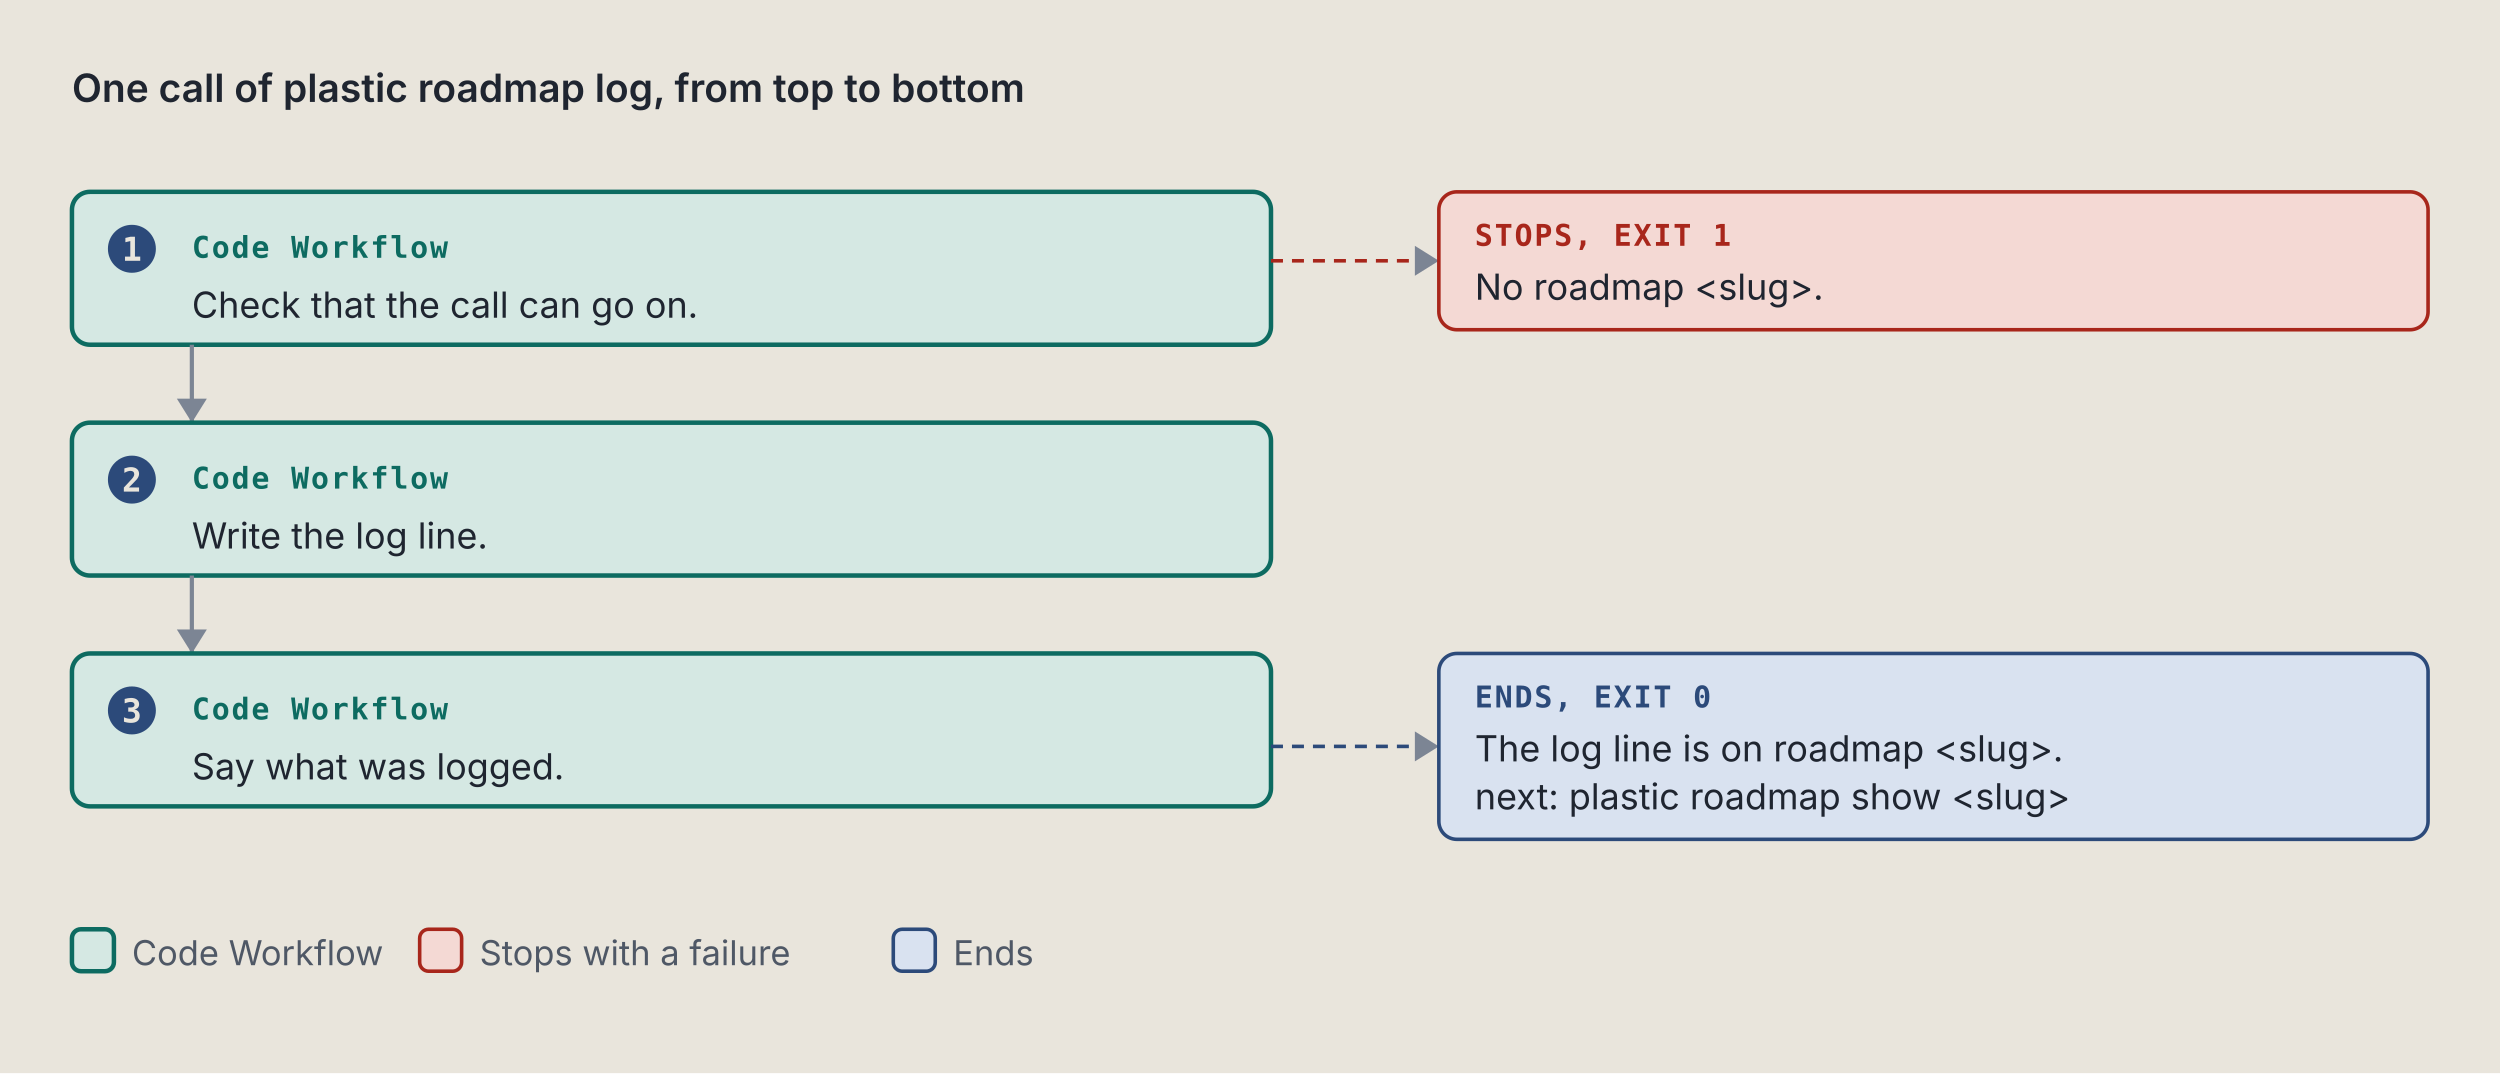
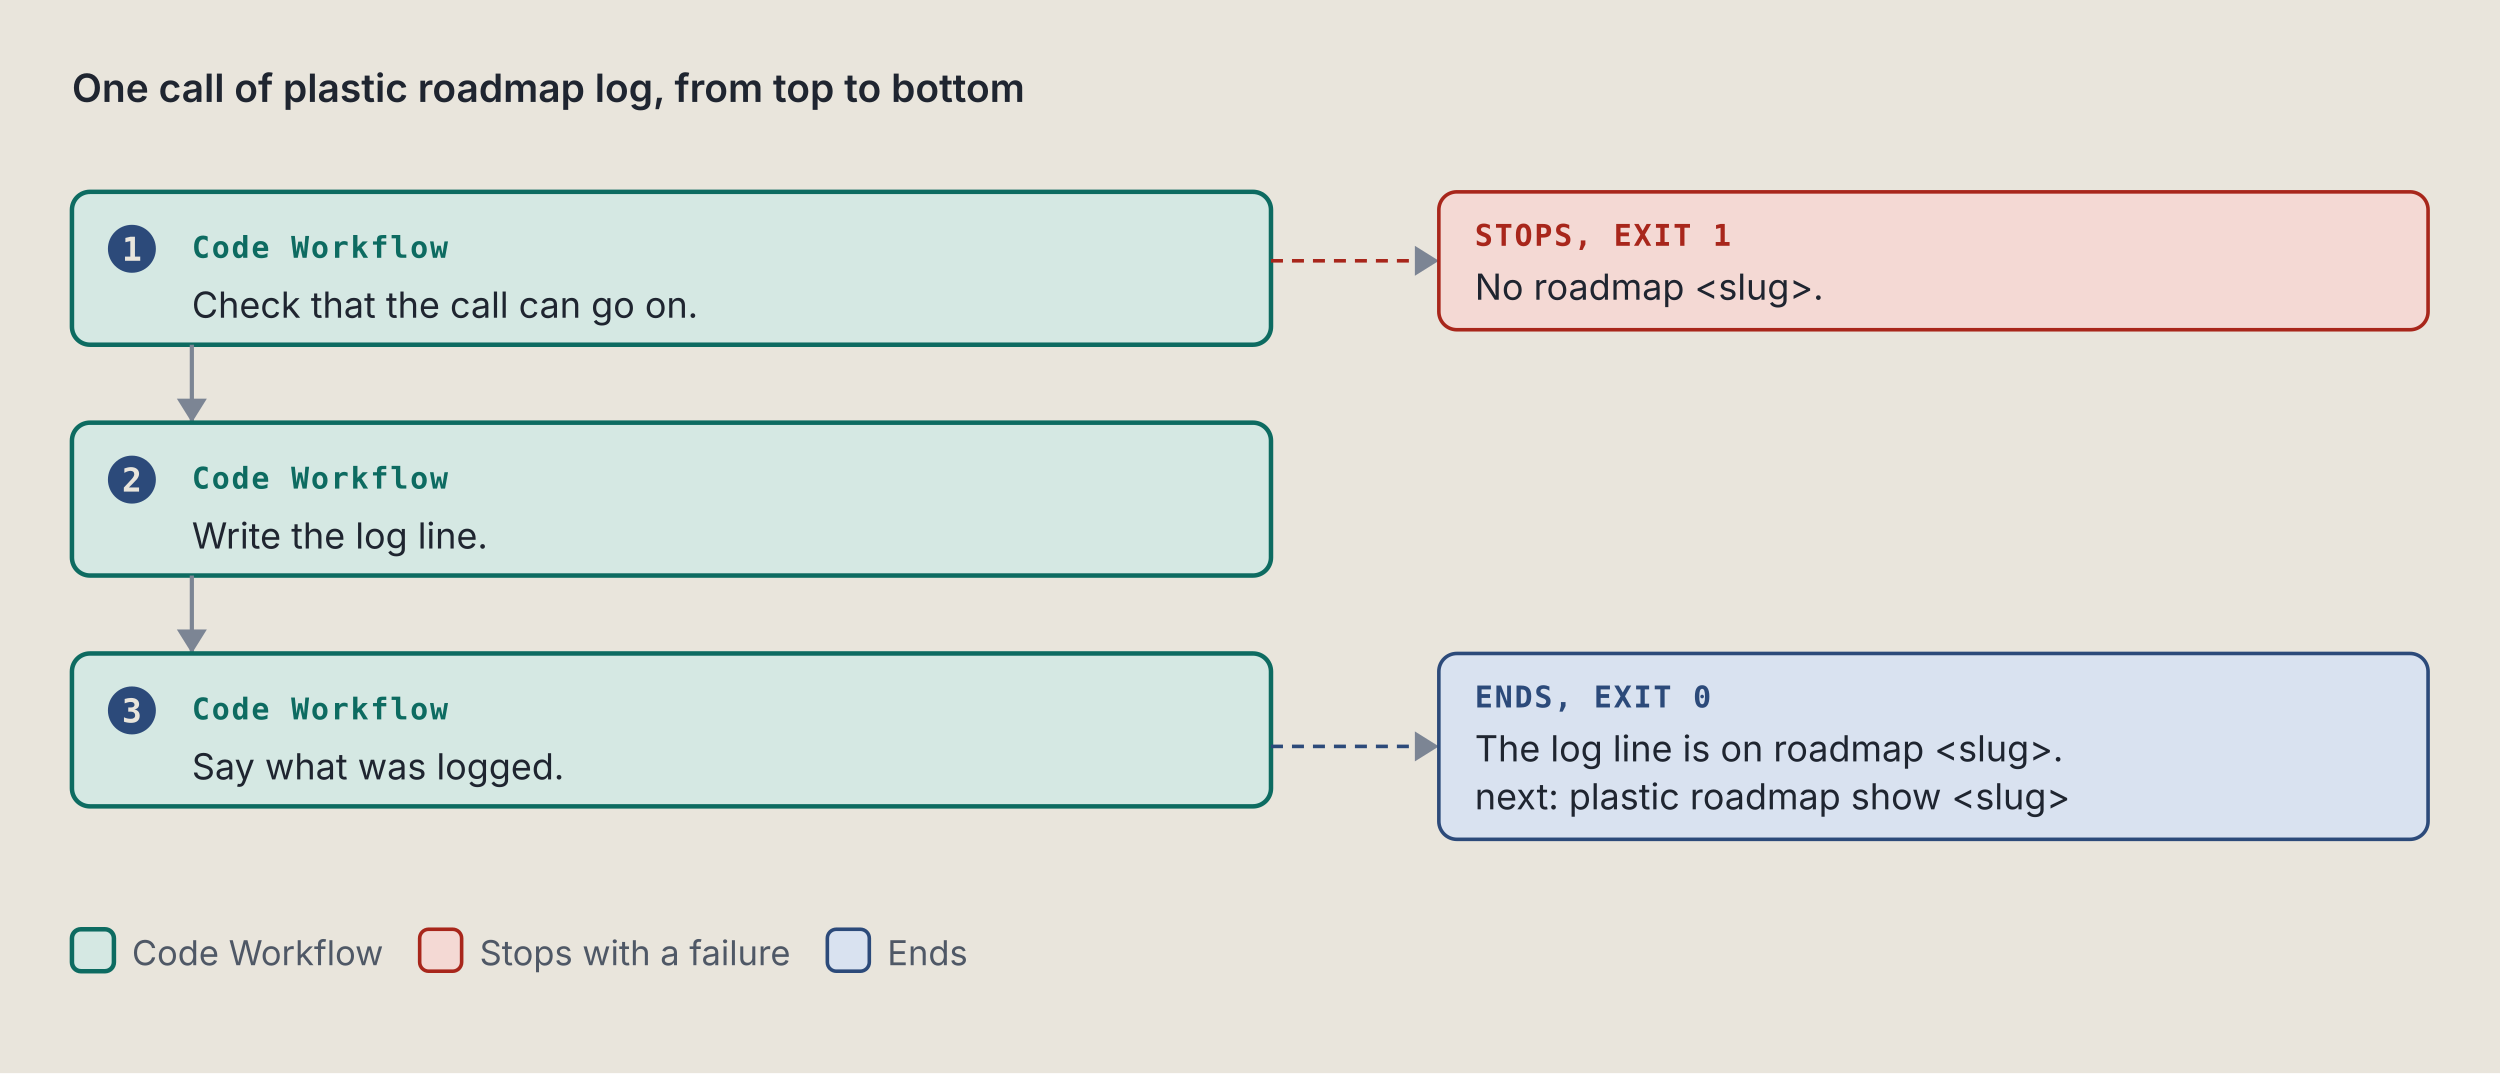
<svg xmlns="http://www.w3.org/2000/svg" viewBox="0 0 834 358" width="834" height="358" role="img" xml:space="preserve">
  <style>.ground { fill: #e9e5dc; }
.card { fill: #f4f1ea; stroke: #7c8594; stroke-width: 1; }
.lane-code { fill: #d5e8e3; stroke: #0d6b61; stroke-width: 1.5; }
.lane-agent { fill: #f1e2c7; stroke: #9a5508; stroke-width: 1.5; }
.stop-refusal { fill: #e4dcf5; stroke: #5b35b0; stroke-width: 1.2; }
.stop-failure { fill: #f4d9d4; stroke: #a8261b; stroke-width: 1.2; }
.end { fill: #d9e2f0; stroke: #2c4a7a; stroke-width: 1.2; }
.stop-end { fill: #d9e2f0; stroke: #2c4a7a; stroke-width: 1.2; }
.stop-handoff { fill: #f1e2c7; stroke: #9a5508; stroke-width: 1.2; stroke-dasharray: 5 3; }
.wire-handoff { fill: none; stroke: #9a5508; stroke-width: 1.2; stroke-dasharray: 4 3; }
.wire-end { fill: none; stroke: #2c4a7a; stroke-width: 1.2; stroke-dasharray: 4 3; }
.tag-handoff { fill: #9a5508; }
.k { fill: #4f5866; font: 11.5px "IBM Plex Sans", system-ui, -apple-system, "Segoe UI", sans-serif; }
.way { fill: #1f2530; font: italic 12.5px "IBM Plex Sans", system-ui, -apple-system, "Segoe UI", sans-serif; }
.wire { fill: none; stroke: #7c8594; stroke-width: 1.4; }
.wire-read { fill: none; stroke: #7c8594; stroke-width: 1.4; stroke-dasharray: 5 3; }
.wire-refusal { fill: none; stroke: #5b35b0; stroke-width: 1.2; stroke-dasharray: 4 3; }
.wire-failure { fill: none; stroke: #a8261b; stroke-width: 1.2; stroke-dasharray: 4 3; }
.head { fill: #7c8594; }
.t { fill: #1f2530; font: 12px "IBM Plex Sans", system-ui, -apple-system, "Segoe UI", sans-serif; }
.tb { fill: #1f2530; font: 600 13px "IBM Plex Sans", system-ui, -apple-system, "Segoe UI", sans-serif; }
.tm { fill: #1f2530; font: 11.5px "IBM Plex Mono", ui-monospace, Menlo, Consolas, monospace; }
.tag { font: 600 10px "IBM Plex Mono", ui-monospace, Menlo, Consolas, monospace; letter-spacing: .06em; }
.tag-code { fill: #0d6b61; } .tag-agent { fill: #9a5508; } .tag-refusal { fill: #5b35b0; }
.tag-failure { fill: #a8261b; } .tag-end { fill: #2c4a7a; } .tag-muted { fill: #4f5866; }
.tm.tag-muted { font-size: 10.5px; }
.db { fill: #d9e2f0; stroke: #2c4a7a; stroke-width: 1.2; }
.codebox { fill: #f4f1ea; stroke: #7c8594; stroke-width: 1; }
.cx { fill: #1f2530; font: 12px "IBM Plex Mono", ui-monospace, Menlo, Consolas, monospace; white-space: pre; }
.cx-n { fill: #4f5866; font: 11px "IBM Plex Mono", ui-monospace, Menlo, Consolas, monospace; }
.cx-k { fill: #5b35b0; } .cx-s { fill: #9a5508; } .cx-y { fill: #0d6b61; }
.cx-w { fill: #2c4a7a; font-weight: 600; } .cx-t { fill: #a8261b; } .cx-c { fill: #4f5866; font-style: italic; }
.badge { fill: #2c4a7a; } .badge-t { fill: #e9e5dc; font: 600 11px "IBM Plex Mono", ui-monospace, Menlo, Consolas, monospace; }
.bracket { fill: none; stroke: #2c4a7a; stroke-width: 1.4; }
.term { fill: #16191e; stroke: #7c8594; stroke-width: 1; }
.term-t { fill: #e6e2d8; font: 12px "IBM Plex Mono", ui-monospace, Menlo, Consolas, monospace; }
.term-p { fill: #8fd18f; font: 12px "IBM Plex Mono", ui-monospace, Menlo, Consolas, monospace; }
.term-m { fill: #a3abb6; font: 12px "IBM Plex Mono", ui-monospace, Menlo, Consolas, monospace; }
.big { font: 700 36px "IBM Plex Mono", ui-monospace, Menlo, Consolas, monospace; }

@media (prefers-color-scheme: dark) {
.ground { fill: #171a1f; }
.card { fill: #20242b; stroke: #8a93a2; stroke-width: 1; }
.lane-code { fill: #173a36; stroke: #5cc4b4; stroke-width: 1.5; }
.lane-agent { fill: #3d2e17; stroke: #e5a95a; stroke-width: 1.5; }
.stop-refusal { fill: #2d2445; stroke: #b59cf2; stroke-width: 1.2; }
.stop-failure { fill: #45211e; stroke: #f2958a; stroke-width: 1.2; }
.end { fill: #1f2c42; stroke: #97b6e8; stroke-width: 1.2; }
.stop-end { fill: #1f2c42; stroke: #97b6e8; stroke-width: 1.2; }
.stop-handoff { fill: #3d2e17; stroke: #e5a95a; stroke-width: 1.2; stroke-dasharray: 5 3; }
.wire-handoff { fill: none; stroke: #e5a95a; stroke-width: 1.2; stroke-dasharray: 4 3; }
.wire-end { fill: none; stroke: #97b6e8; stroke-width: 1.2; stroke-dasharray: 4 3; }
.tag-handoff { fill: #e5a95a; }
.k { fill: #b3b9c3; font: 11.5px "IBM Plex Sans", system-ui, -apple-system, "Segoe UI", sans-serif; }
.way { fill: #e8e4da; font: italic 12.5px "IBM Plex Sans", system-ui, -apple-system, "Segoe UI", sans-serif; }
.wire { fill: none; stroke: #8a93a2; stroke-width: 1.4; }
.wire-read { fill: none; stroke: #8a93a2; stroke-width: 1.4; stroke-dasharray: 5 3; }
.wire-refusal { fill: none; stroke: #b59cf2; stroke-width: 1.2; stroke-dasharray: 4 3; }
.wire-failure { fill: none; stroke: #f2958a; stroke-width: 1.2; stroke-dasharray: 4 3; }
.head { fill: #8a93a2; }
.t { fill: #e8e4da; font: 12px "IBM Plex Sans", system-ui, -apple-system, "Segoe UI", sans-serif; }
.tb { fill: #e8e4da; font: 600 13px "IBM Plex Sans", system-ui, -apple-system, "Segoe UI", sans-serif; }
.tm { fill: #e8e4da; font: 11.5px "IBM Plex Mono", ui-monospace, Menlo, Consolas, monospace; }
.tag { font: 600 10px "IBM Plex Mono", ui-monospace, Menlo, Consolas, monospace; letter-spacing: .06em; }
.tag-code { fill: #5cc4b4; } .tag-agent { fill: #e5a95a; } .tag-refusal { fill: #b59cf2; }
.tag-failure { fill: #f2958a; } .tag-end { fill: #97b6e8; } .tag-muted { fill: #b3b9c3; }
.tm.tag-muted { font-size: 10.5px; }
.db { fill: #1f2c42; stroke: #97b6e8; stroke-width: 1.2; }
.codebox { fill: #20242b; stroke: #8a93a2; stroke-width: 1; }
.cx { fill: #e8e4da; font: 12px "IBM Plex Mono", ui-monospace, Menlo, Consolas, monospace; white-space: pre; }
.cx-n { fill: #b3b9c3; font: 11px "IBM Plex Mono", ui-monospace, Menlo, Consolas, monospace; }
.cx-k { fill: #b59cf2; } .cx-s { fill: #e5a95a; } .cx-y { fill: #5cc4b4; }
.cx-w { fill: #97b6e8; font-weight: 600; } .cx-t { fill: #f2958a; } .cx-c { fill: #b3b9c3; font-style: italic; }
.badge { fill: #97b6e8; } .badge-t { fill: #171a1f; font: 600 11px "IBM Plex Mono", ui-monospace, Menlo, Consolas, monospace; }
.bracket { fill: none; stroke: #97b6e8; stroke-width: 1.4; }
.term { fill: #16191e; stroke: #8a93a2; stroke-width: 1; }
.term-t { fill: #e6e2d8; font: 12px "IBM Plex Mono", ui-monospace, Menlo, Consolas, monospace; }
.term-p { fill: #8fd18f; font: 12px "IBM Plex Mono", ui-monospace, Menlo, Consolas, monospace; }
.term-m { fill: #a3abb6; font: 12px "IBM Plex Mono", ui-monospace, Menlo, Consolas, monospace; }
.big { font: 700 36px "IBM Plex Mono", ui-monospace, Menlo, Consolas, monospace; }
}</style>
  <rect width="100%" height="100%" class="ground" />
  <text x="24" y="34" class="tb" text-anchor="start">One call of plastic roadmap log, from top to bottom</text>
  <rect x="24" y="64" width="400" height="51" rx="6" class="lane-code" />
  <circle cx="44" cy="83" r="8" class="badge" />
  <text x="44" y="87" class="badge-t" text-anchor="middle">1</text>
  <text x="64" y="86" class="tag tag-code" text-anchor="start">Code Workflow</text>
  <text x="64" y="106" class="t" text-anchor="start">Check that the call can go on.</text>
  <path d="M 424 87 L 480 87" class="wire-failure" />
  <path d="M 472 82 L 480 87 L 472 92 Z" class="head" />
  <rect x="480" y="64" width="330" height="46" rx="6" class="stop-failure" />
  <text x="492" y="82" class="tag tag-failure" text-anchor="start">STOPS, EXIT 1</text>
  <text x="492" y="100" class="t" text-anchor="start">No roadmap &lt;slug&gt;.</text>
  <path d="M 64 115 L 64 141" class="wire" />
  <path d="M 59 133 L 64 141 L 69 133 Z" class="head" />
  <rect x="24" y="141" width="400" height="51" rx="6" class="lane-code" />
  <circle cx="44" cy="160" r="8" class="badge" />
  <text x="44" y="164" class="badge-t" text-anchor="middle">2</text>
  <text x="64" y="163" class="tag tag-code" text-anchor="start">Code Workflow</text>
  <text x="64" y="183" class="t" text-anchor="start">Write the log line.</text>
  <path d="M 64 192 L 64 218" class="wire" />
  <path d="M 59 210 L 64 218 L 69 210 Z" class="head" />
  <rect x="24" y="218" width="400" height="51" rx="6" class="lane-code" />
  <circle cx="44" cy="237" r="8" class="badge" />
  <text x="44" y="241" class="badge-t" text-anchor="middle">3</text>
  <text x="64" y="240" class="tag tag-code" text-anchor="start">Code Workflow</text>
  <text x="64" y="260" class="t" text-anchor="start">Say what was logged.</text>
  <path d="M 424 249 L 480 249" class="wire-end" />
  <path d="M 472 244 L 480 249 L 472 254 Z" class="head" />
  <rect x="480" y="218" width="330" height="62" rx="6" class="stop-end" />
  <text x="492" y="236" class="tag tag-end" text-anchor="start">ENDS, EXIT 0</text>
  <text x="492" y="254" class="t" text-anchor="start">The log line is on roadmap &lt;slug&gt;.</text>
  <text x="492" y="270" class="t" text-anchor="start">next: plastic roadmap show &lt;slug&gt;</text>
  <rect x="24" y="310" width="14" height="14" rx="3" class="lane-code" />
  <text x="44" y="322" class="k" text-anchor="start">Code Workflow</text>
  <rect x="140" y="310" width="14" height="14" rx="3" class="stop-failure" />
  <text x="160" y="322" class="k" text-anchor="start">Stops with a failure</text>
-   <rect x="298" y="310" width="14" height="14" rx="3" class="stop-end" />
-   <text x="318" y="322" class="k" text-anchor="start">Ends</text>
+   <rect x="276" y="310" width="14" height="14" rx="3" class="stop-end" />
+   <text x="296" y="322" class="k" text-anchor="start">Ends</text>
</svg>
